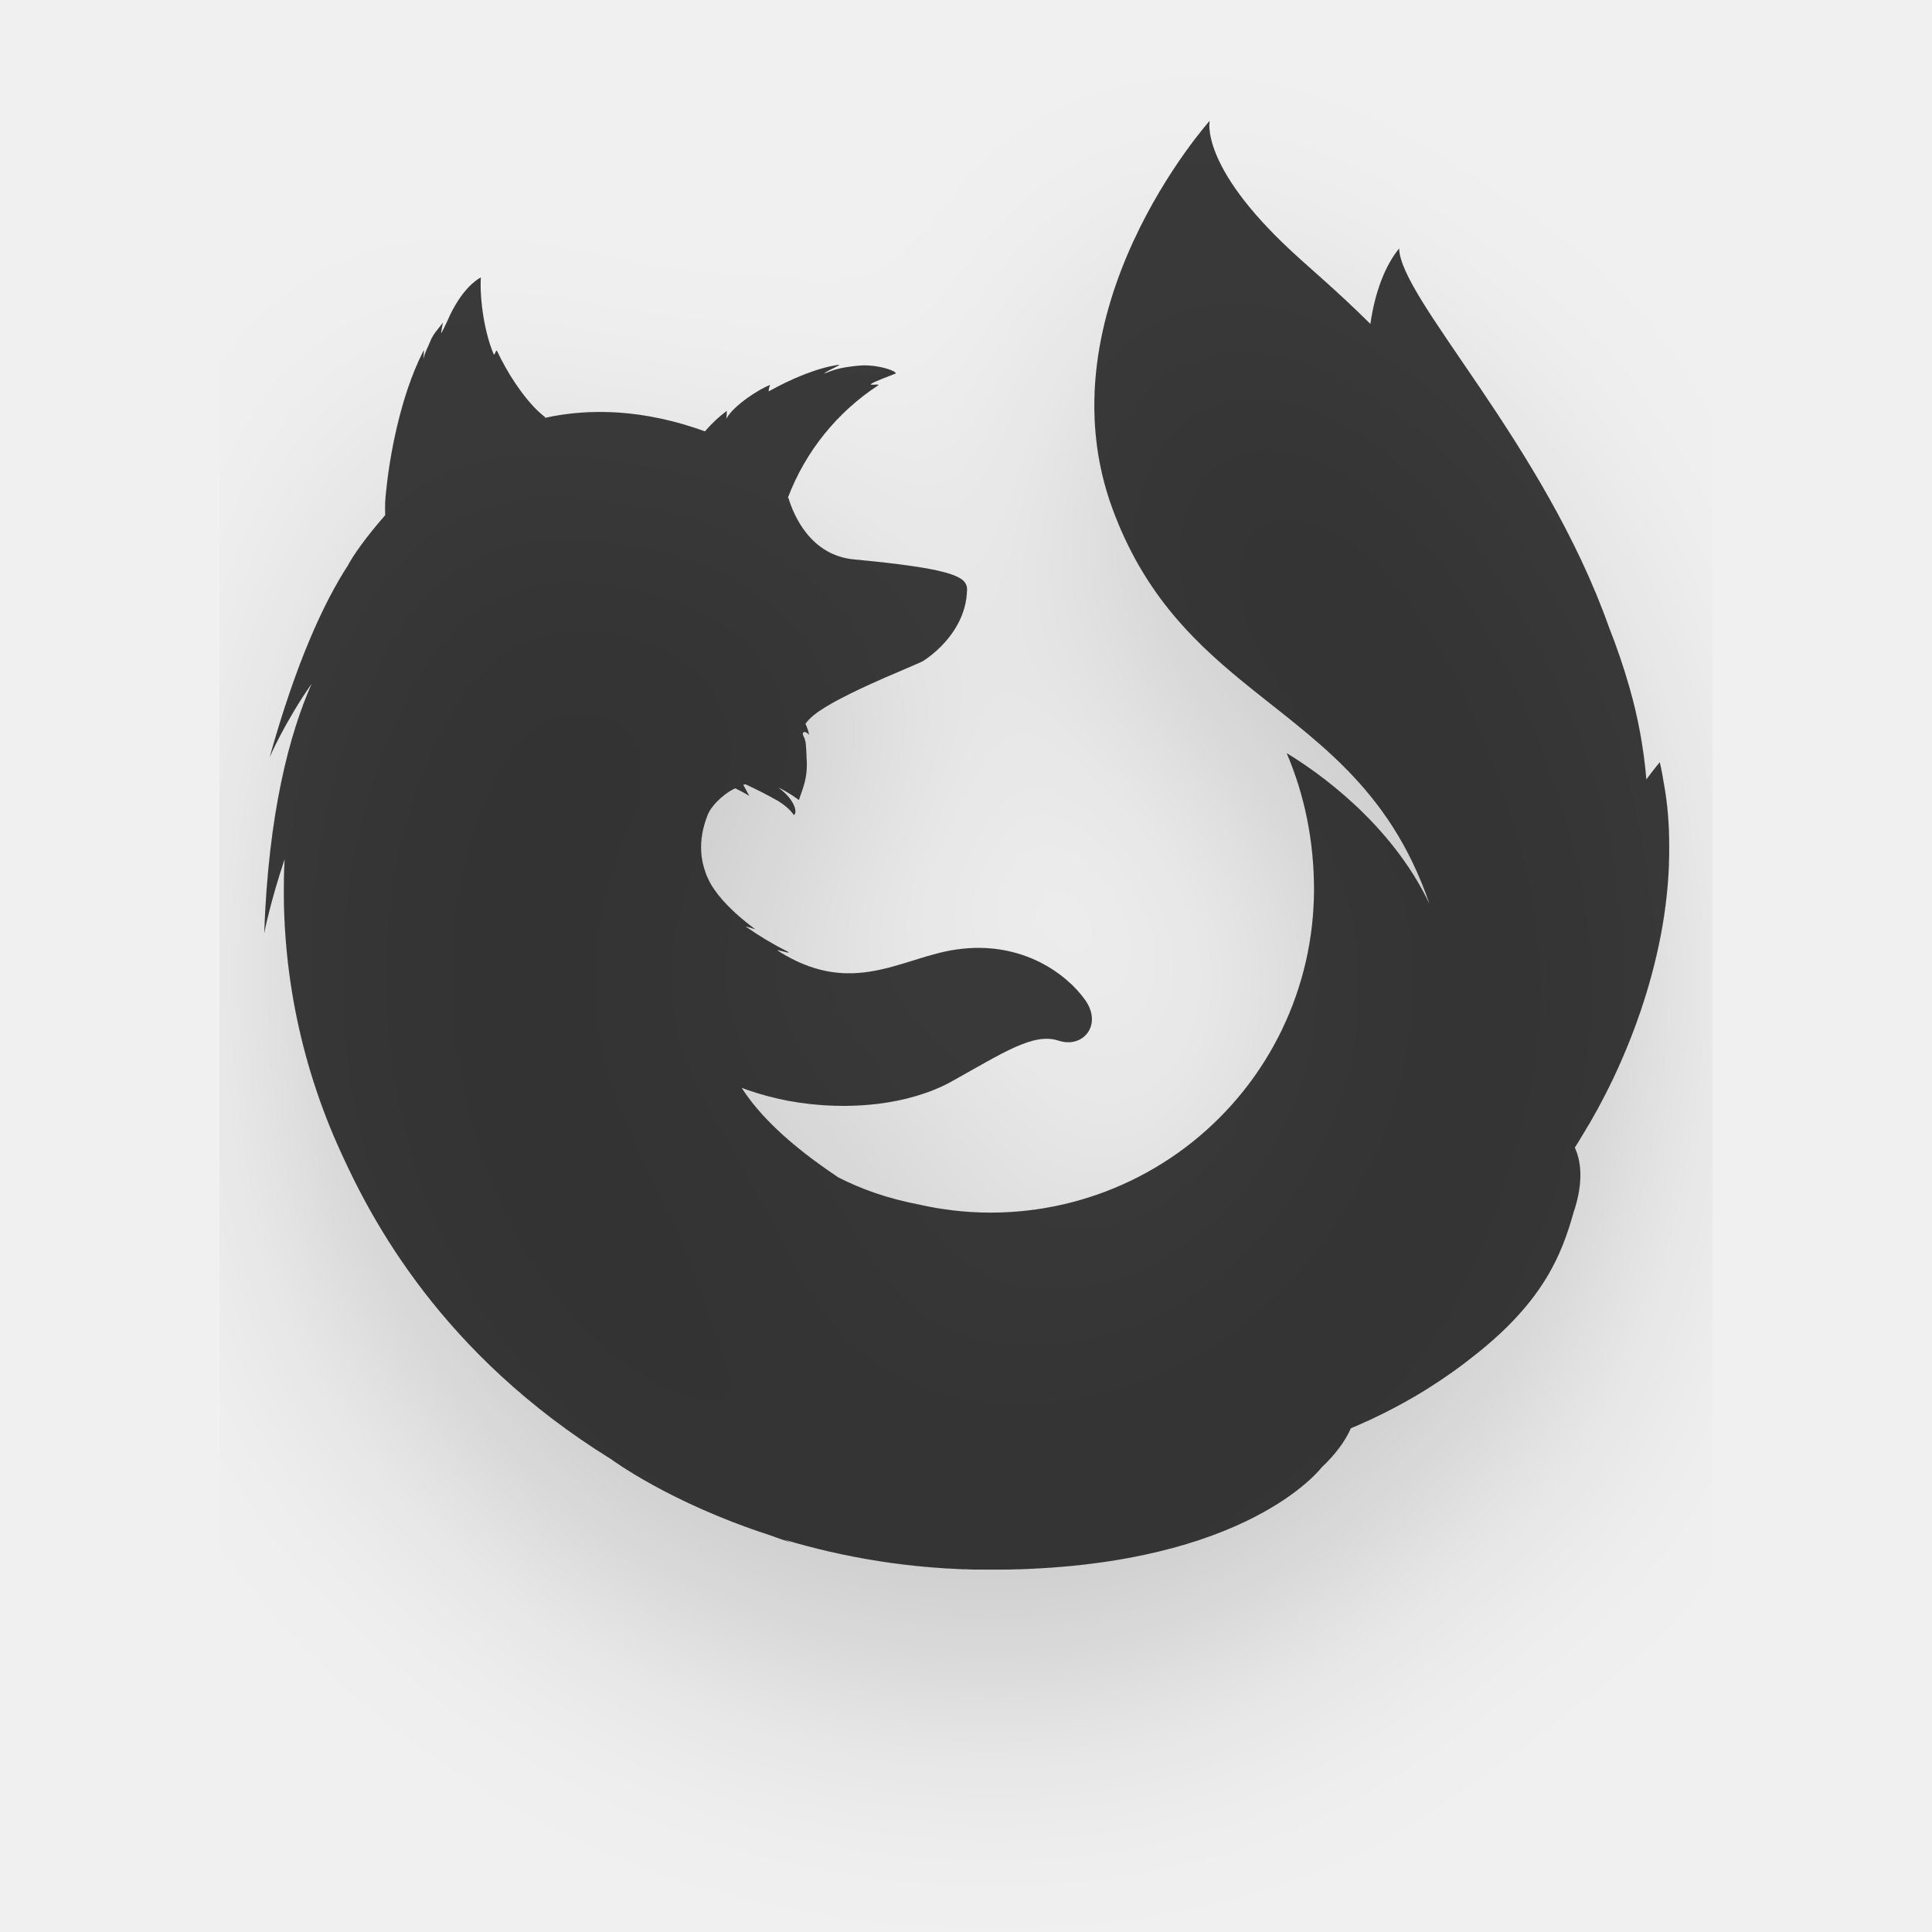
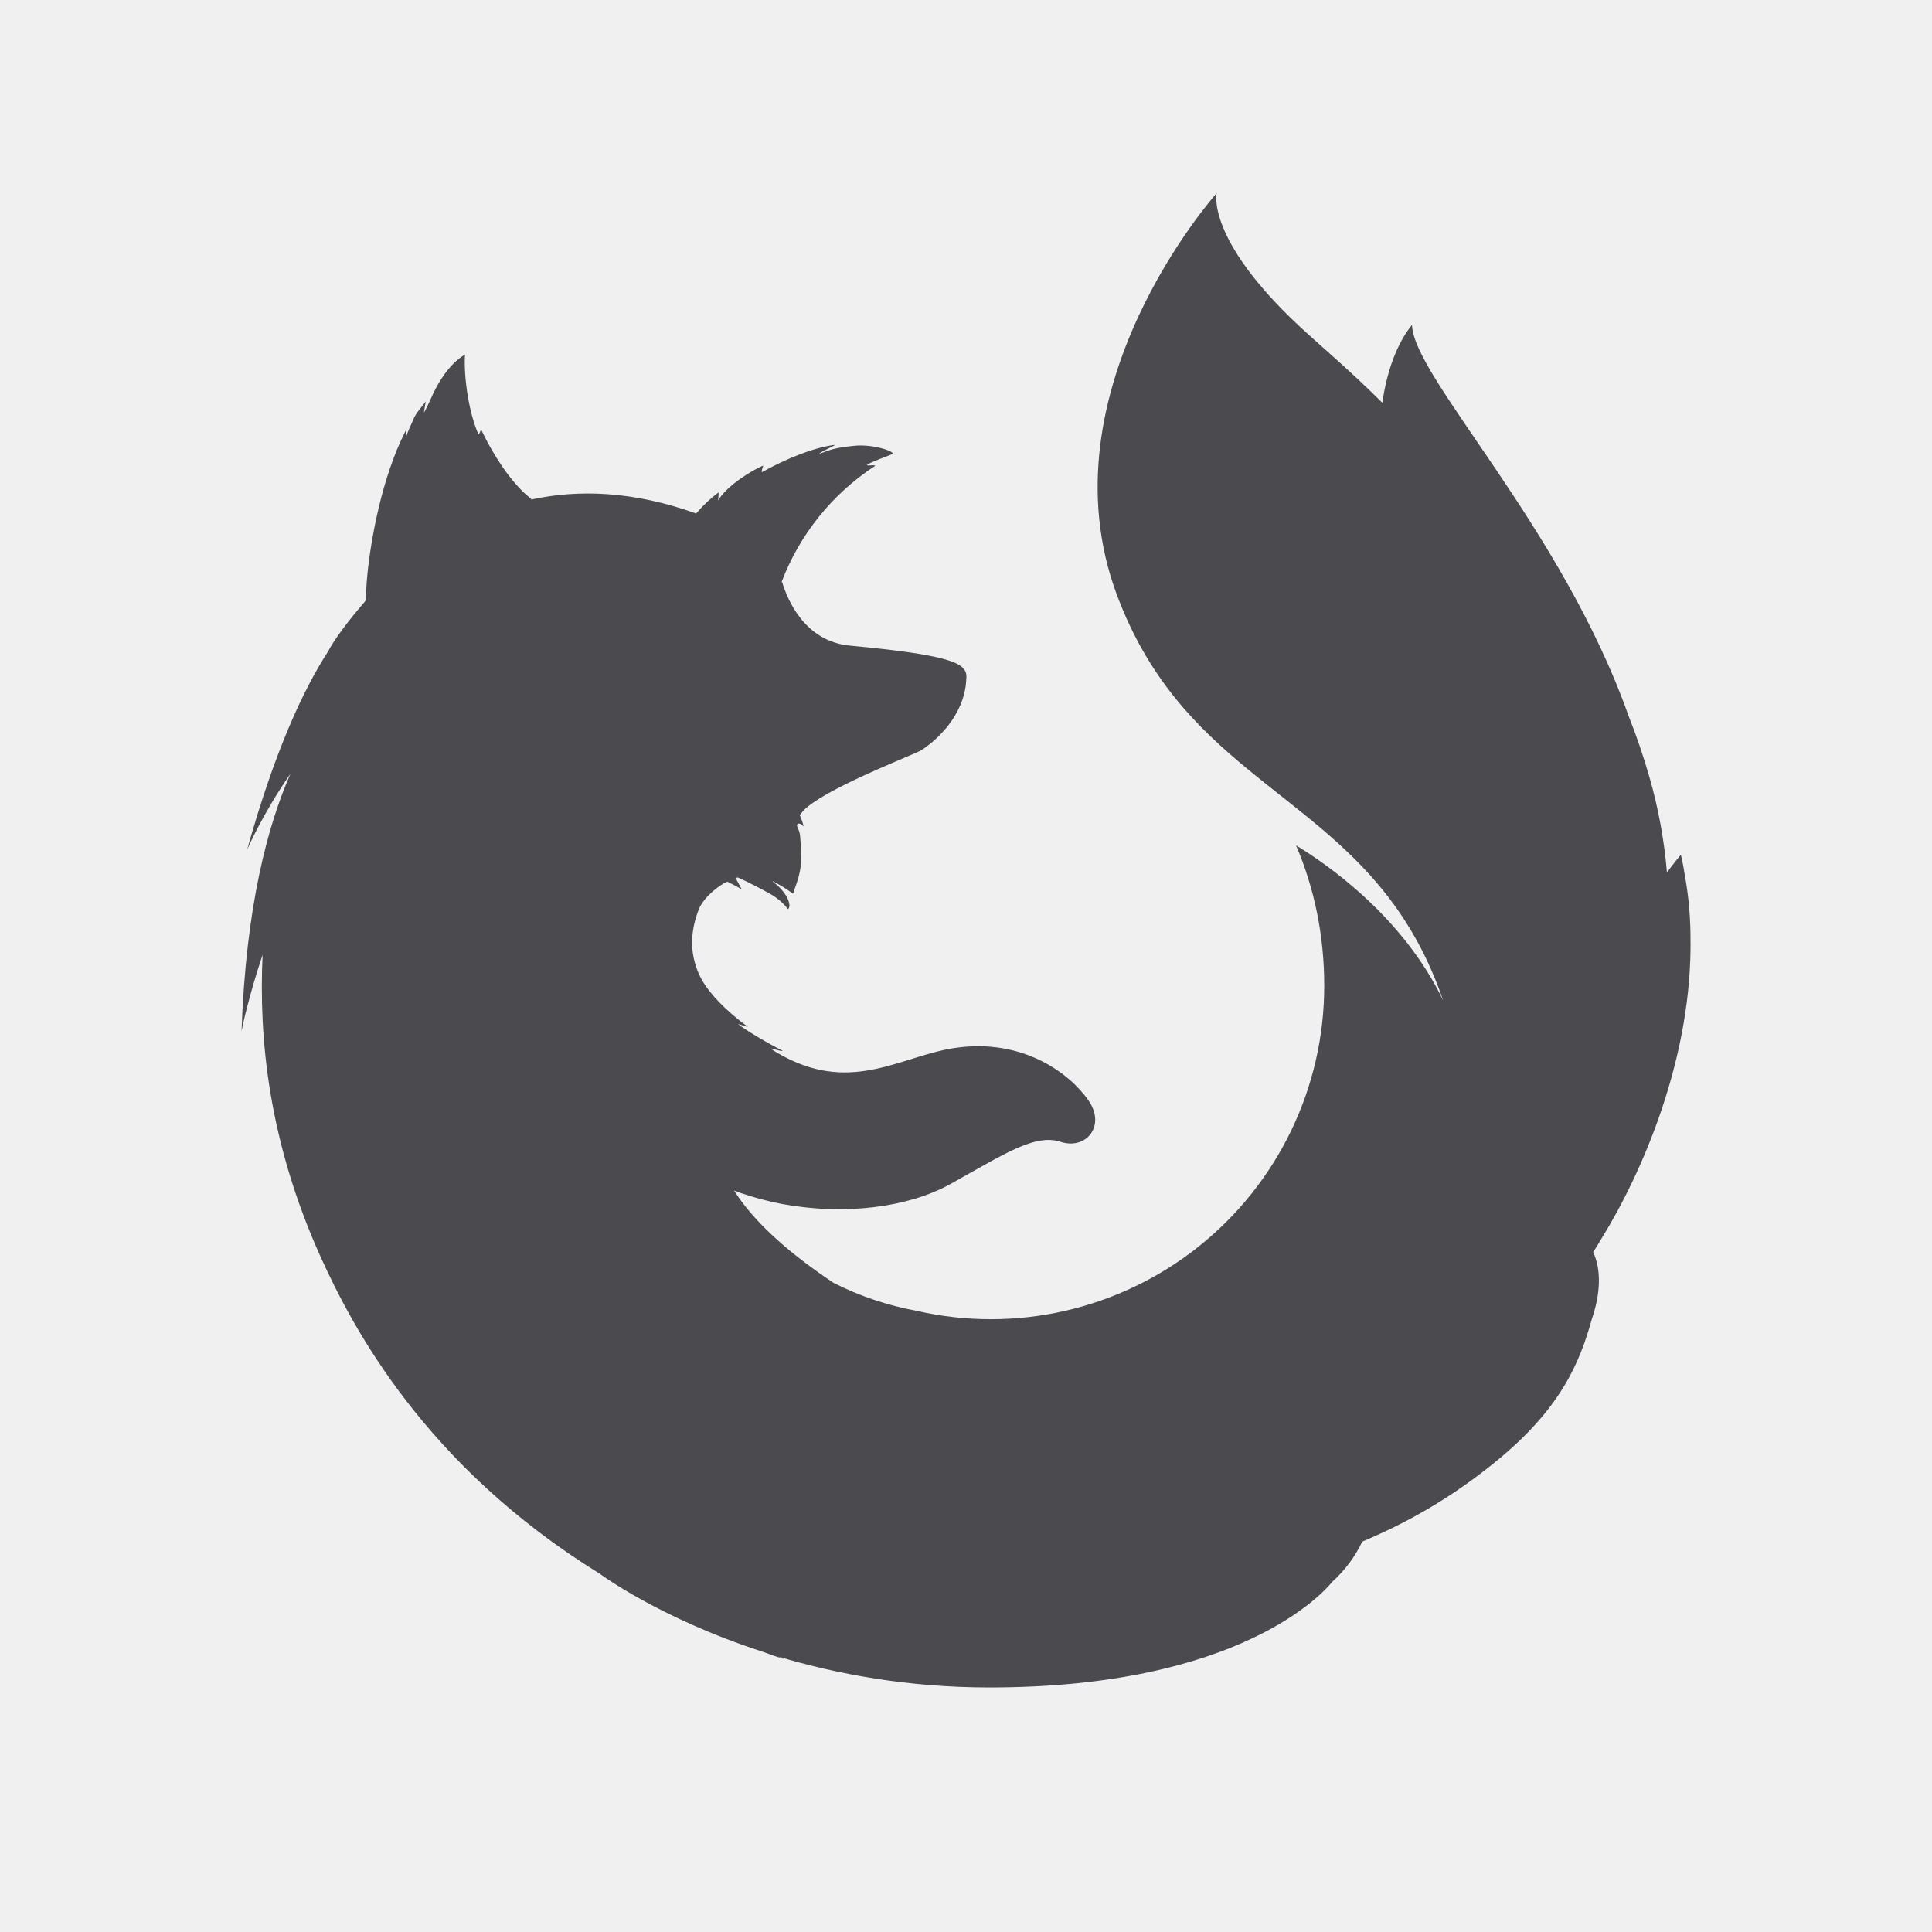
- <svg xmlns="http://www.w3.org/2000/svg" xmlns:xlink="http://www.w3.org/1999/xlink" width="32" height="32">
+ <svg xmlns="http://www.w3.org/2000/svg" xmlns:xlink="http://www.w3.org/1999/xlink" width="40" height="40">
  <defs>
-     <filter x="-1.5%" y="-30.6%" width="103%" height="165.3%" filterUnits="objectBoundingBox" id="a">
-       <feOffset dy="2" in="SourceAlpha" result="shadowOffsetOuter1" />
-       <feGaussianBlur stdDeviation="2" in="shadowOffsetOuter1" result="shadowBlurOuter1" />
-       <feColorMatrix values="0 0 0 0 0 0 0 0 0 0 0 0 0 0 0 0 0 0 0.2 0" in="shadowBlurOuter1" result="shadowMatrixOuter1" />
-       <feMerge>
-         <feMergeNode in="shadowMatrixOuter1" />
-         <feMergeNode in="SourceGraphic" />
-       </feMerge>
-     </filter>
-     <path d="M23.557 10.97c-.033-.217-.066-.345-.066-.345s-.084.098-.222.284a7.923 7.923 0 0 0-.282-1.53 10.481 10.481 0 0 0-.336-.986c-1.076-3.04-3.456-5.438-3.477-6.278-.234.286-.402.728-.476 1.251-.55-.548-1.03-.946-1.321-1.219C15.86.734 16.037 0 16.037 0c-.001.001-2.83 3.157-1.603 6.448.503 1.35 1.284 2.129 2.108 2.808 1.186.977 2.462 1.747 3.134 3.714-.643-1.35-1.867-2.194-2.365-2.496.295.687.453 1.452.453 2.255a5.354 5.354 0 0 1-6.552 5.22c-.522-.1-.961-.26-1.327-.448-.818-.545-1.309-1.032-1.592-1.47l-.007-.013.094.035c.222.077.449.137.68.181 1.014.186 2.026.052 2.695-.318.846-.469 1.359-.818 1.775-.68l.008.002c.406.129.726-.265.436-.674-.287-.41-1.034-1-2.143-.836-.848.124-1.624.726-2.736.142-.068-.037-.136-.073-.208-.123-.074-.042.237.066.165.018a5.491 5.491 0 0 1-.698-.417c-.016-.014.167.052.151.04-.375-.278-.598-.523-.728-.738-.282-.502-.136-.95-.05-1.168.091-.195.332-.377.451-.425.144.07.232.124.232.124l-.1-.183c.013-.005.024-.004.037-.008a6.9 6.9 0 0 1 .55.282c.19.12.251.228.251.228s.05-.025.014-.13c-.014-.043-.072-.18-.261-.319l.012.002c.102.051.21.116.32.198.053-.173.15-.354.128-.678-.012-.228-.006-.288-.051-.376-.04-.076.022-.105.092-.026a.764.764 0 0 0-.06-.18v-.005s.04-.052.06-.071c.039-.042.094-.086.161-.133.271-.186.726-.397 1.103-.562.311-.136.568-.24.621-.27.045-.028.127-.085.221-.169.194-.175.437-.466.496-.857.006-.044.011-.089.012-.135l.001-.01v-.016-.008-.003l-.002-.023v-.002l-.002-.009-.001-.002c0-.003 0-.007-.002-.01-.045-.17-.337-.297-1.863-.44-.727-.067-1.005-.74-1.09-1.023l-.002.007-.003-.012a3.86 3.86 0 0 1 1.493-1.855c.039-.032-.156.008-.117-.024.046-.038.343-.145.399-.169.069-.029-.293-.167-.614-.133-.325.033-.394.068-.568.133.072-.064.302-.148.248-.148-.35.048-.787.231-1.16.44-.003-.038.006-.06.022-.107-.174.066-.6.334-.725.56.005-.053.008-.077.008-.13a2.215 2.215 0 0 0-.357.334l-.006.005C6.667 4.78 5.78 4.756 5.03 4.92l-.007-.007.009-.002c-.098-.072-.272-.234-.47-.524-.003-.003-.004-.006-.006-.01l-.012-.015a4.22 4.22 0 0 1-.31-.546c-.003-.005-.006-.008-.009-.008-.018-.002-.03.084-.046.061l-.003-.005c-.145-.337-.233-.883-.212-1.269l-.013.007c-.058.032-.317.198-.536.702-.046.103-.076.16-.106.216-.003.005-.002-.007 0-.026.007-.052.03-.159.024-.15l-.014.022c-.05.071-.146.165-.189.28-.04.103-.082.159-.113.287-.004.015-.003-.014 0-.048.003-.044.006-.096.002-.084a.676.676 0 0 0-.017.033c-.375.745-.549 1.73-.604 2.282a2.27 2.27 0 0 0-.018.406v.011c-.317.362-.533.67-.615.828-.41.633-.862 1.62-1.299 3.182 0 0 .249-.578.696-1.219-.365.829-.716 2.13-.786 4.134.012-.065.116-.566.338-1.225a10.38 10.38 0 0 0 .937 4.863c.501 1.1 1.656 3.333 4.476 5.076 0 0 .96.715 2.608 1.25.123.045.246.088.372.13-.04-.016-.078-.033-.115-.05.94.282 2.083.496 3.383.498 4.058.004 5.397-1.545 5.52-1.7.22-.207.384-.426.48-.644.078-.031.157-.066.236-.103.018-.006.034-.015.051-.022l.091-.043a8.485 8.485 0 0 0 1.713-1.072c1.1-.879 1.401-1.634 1.597-2.334.141-.413.153-.79.021-1.074.042-.066.085-.135.129-.21.673-1.086 1.414-2.844 1.434-4.649v-.004-.134c.001-.349-.026-.697-.089-1.04" id="b" />
+     <path d="M34.8 17.697s-.11.127-.288.366a10.213 10.213 0 0 0-.362-1.972 13.511 13.511 0 0 0-.433-1.271c-1.388-3.92-4.456-7.01-4.483-8.094-.301.37-.519.94-.614 1.613-.71-.706-1.327-1.22-1.703-1.571C24.962 4.947 25.189 4 25.189 4c0 .002-3.648 4.07-2.066 8.313.649 1.74 1.655 2.744 2.718 3.619 1.528 1.26 3.174 2.252 4.04 4.787-.83-1.739-2.406-2.828-3.048-3.216.38.885.584 1.87.584 2.906a6.902 6.902 0 0 1-8.446 6.729 6.347 6.347 0 0 1-1.712-.577c-1.054-.703-1.687-1.33-2.051-1.896l-.01-.017c.04.017.081.031.122.046.285.1.578.177.875.234 1.308.24 2.612.067 3.475-.41 1.091-.605 1.752-1.055 2.288-.878l.01.003c.524.166.937-.341.562-.868-.37-.53-1.332-1.289-2.762-1.078-1.093.16-2.094.936-3.527.183-.088-.048-.175-.094-.269-.158-.094-.055.307.085.214.022-.28-.136-.772-.432-.9-.537-.021-.018.216.067.194.05-.483-.357-.77-.673-.938-.95-.363-.647-.175-1.224-.064-1.506.117-.25.427-.485.58-.547.186.09.3.16.3.16l-.129-.236c.016-.006.03-.005.047-.011.163.07.52.252.71.363.246.156.324.295.324.295s.065-.033.017-.168c-.017-.055-.092-.232-.336-.41l.015.001c.132.067.27.15.413.256.069-.223.193-.457.165-.875-.016-.294-.008-.37-.066-.484-.052-.098.029-.135.119-.034a.984.984 0 0 0-.078-.231l.001-.007s.052-.067.076-.092c.051-.054.123-.11.209-.17.349-.24.935-.513 1.42-.725.402-.176.734-.31.802-.348.057-.037.164-.11.285-.218.25-.226.563-.6.64-1.105.007-.057.013-.115.015-.174l.001-.014v-.015-.015-.004c0-.01-.002-.02-.003-.029v-.003a.049.049 0 0 0-.003-.011.152.152 0 0 0-.003-.016c-.059-.22-.435-.383-2.401-.567-.938-.086-1.297-.954-1.406-1.32l-.003.01-.004-.016a4.976 4.976 0 0 1 1.925-2.39c.05-.042-.201.01-.15-.032.058-.048.441-.186.514-.217.089-.038-.378-.216-.791-.172-.42.042-.509.088-.733.172.093-.083.39-.192.32-.19-.453.061-1.015.297-1.497.565-.003-.048.009-.077.03-.137-.224.086-.774.43-.935.723.007-.069.011-.1.01-.17a2.855 2.855 0 0 0-.46.432l-.007.006c-1.3-.468-2.443-.5-3.41-.289a.087.087 0 0 0-.01-.008l.011-.003c-.127-.093-.35-.302-.606-.675l-.008-.013a5.44 5.44 0 0 1-.414-.724c-.005-.007-.008-.01-.012-.01-.023-.002-.039.108-.06.079L9.9 8.98c-.188-.434-.3-1.138-.274-1.636l-.016.009c-.075.041-.41.255-.691.905-.06.133-.098.206-.137.28-.004.005-.003-.01 0-.035.009-.066.038-.205.031-.194a.24.24 0 0 1-.018.03c-.065.091-.188.212-.244.36-.052.133-.105.205-.145.37-.006.02-.004-.017 0-.062.003-.056.008-.124.002-.108a.872.872 0 0 0-.021.042c-.485.961-.708 2.23-.78 2.942-.027.27-.032.46-.023.524v.014c-.409.467-.687.862-.792 1.067-.528.816-1.111 2.089-1.675 4.102 0 0 .321-.745.897-1.571-.47 1.068-.922 2.745-1.013 5.329.015-.083.15-.73.436-1.58-.081 1.724.119 3.86 1.208 6.27.645 1.418 2.134 4.296 5.77 6.543 0 0 1.236.922 3.362 1.612.158.057.316.113.479.167-.05-.02-.1-.042-.148-.064 1.212.363 2.685.64 4.361.641 5.232.005 6.957-1.991 7.116-2.19a2.64 2.64 0 0 0 .619-.83c.1-.042.202-.086.304-.133l.066-.03a10.939 10.939 0 0 0 2.325-1.438c1.418-1.131 1.806-2.105 2.059-3.007.181-.533.197-1.02.027-1.384.054-.085.109-.175.166-.271.867-1.401 1.823-3.666 1.849-5.993 0-.063.002-.12 0-.178.002-.45-.034-.9-.114-1.342-.043-.28-.086-.445-.086-.445z" id="a" />
  </defs>
-   <g transform="translate(4 2)" filter="url(#a)" fill="none" fill-rule="evenodd">
-     <path d="M0 0h24v24H0z" />
-     <mask id="c" fill="#fff">
-       <use xlink:href="#b" />
-     </mask>
-     <g mask="url(#c)" fill="#0C0C0D" fill-opacity=".8">
-       <path d="M0 0h24v24H0z" />
-     </g>
-   </g>
+   <use fill="#4A4A4F" xlink:href="#a" fill-rule="evenodd" />
</svg>
